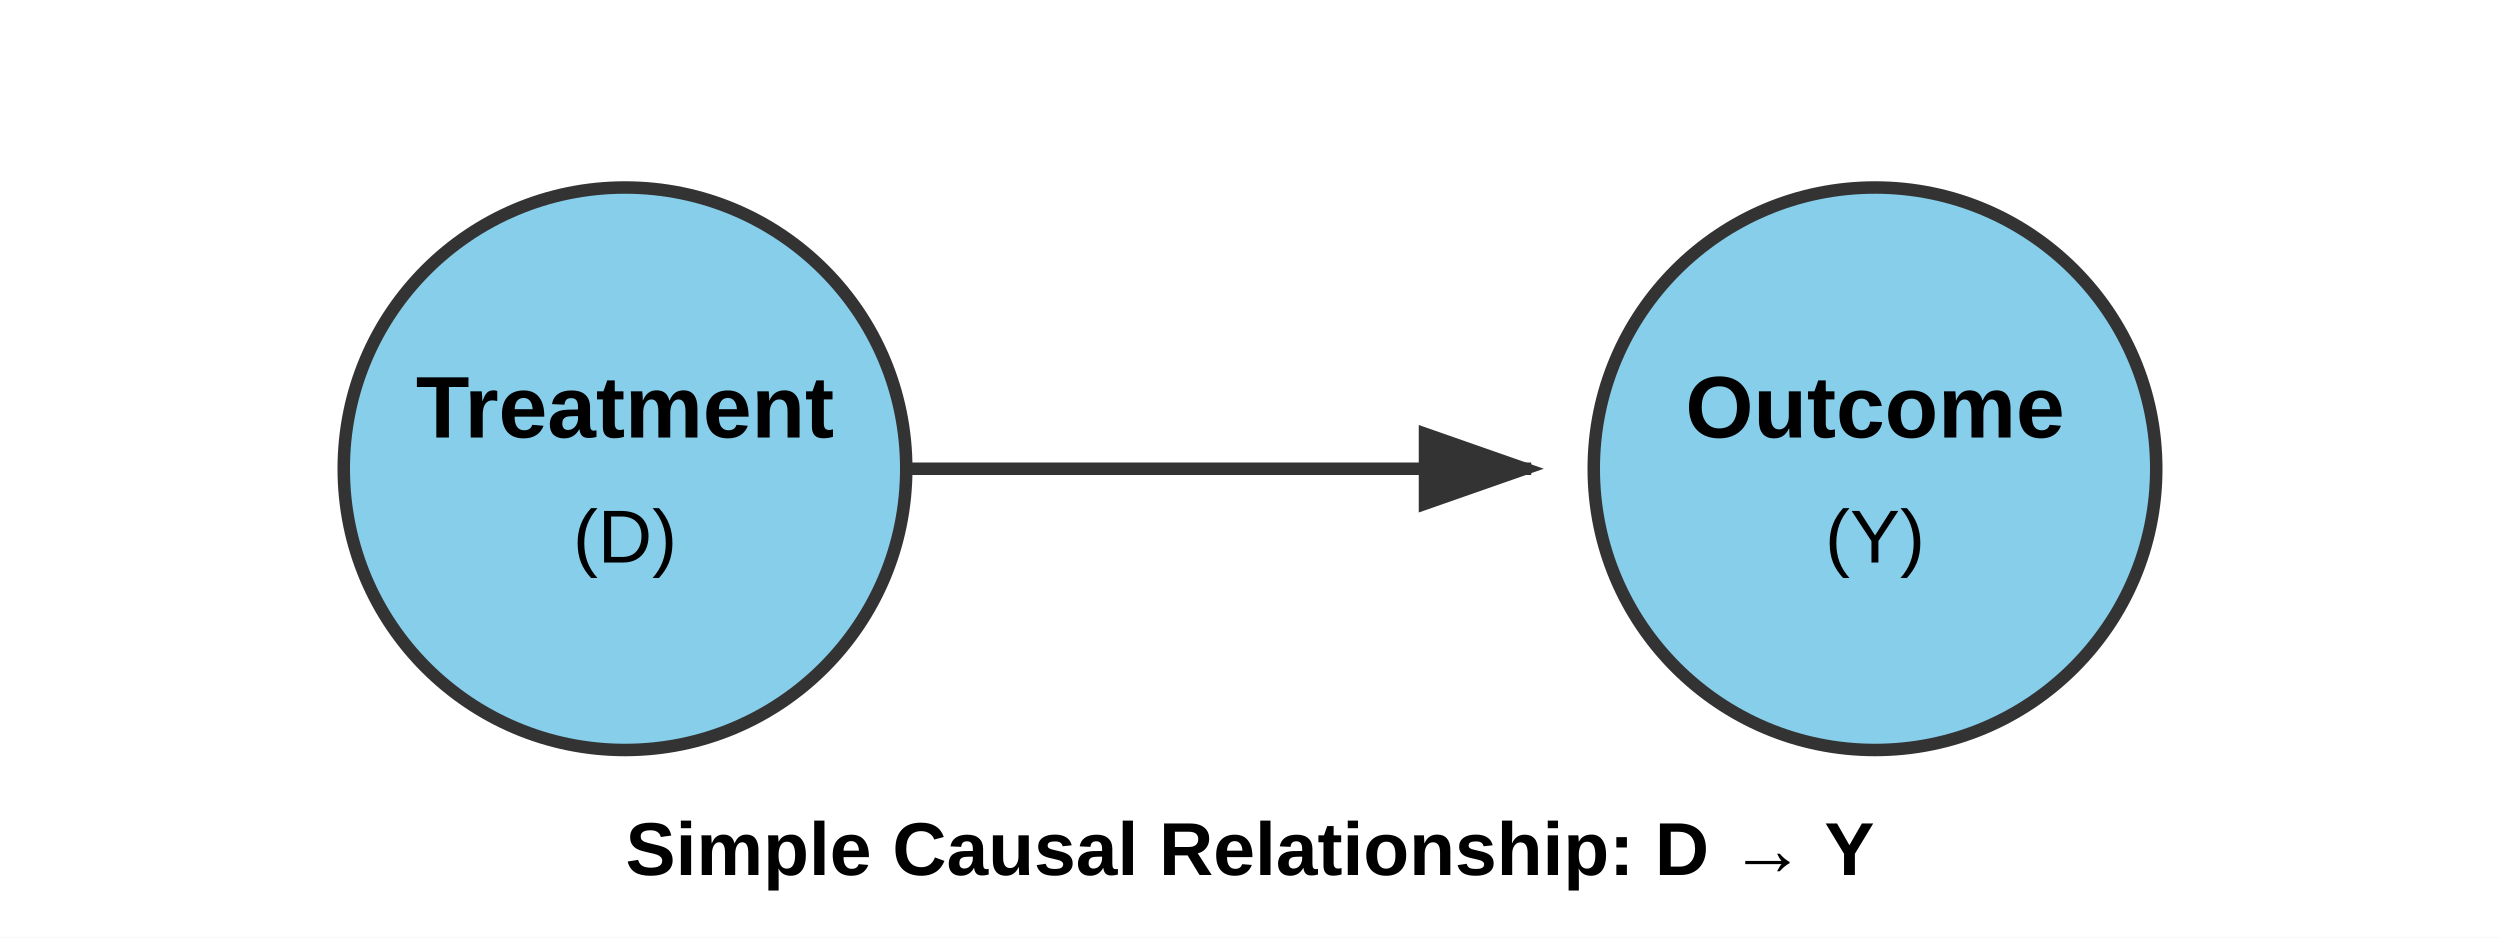
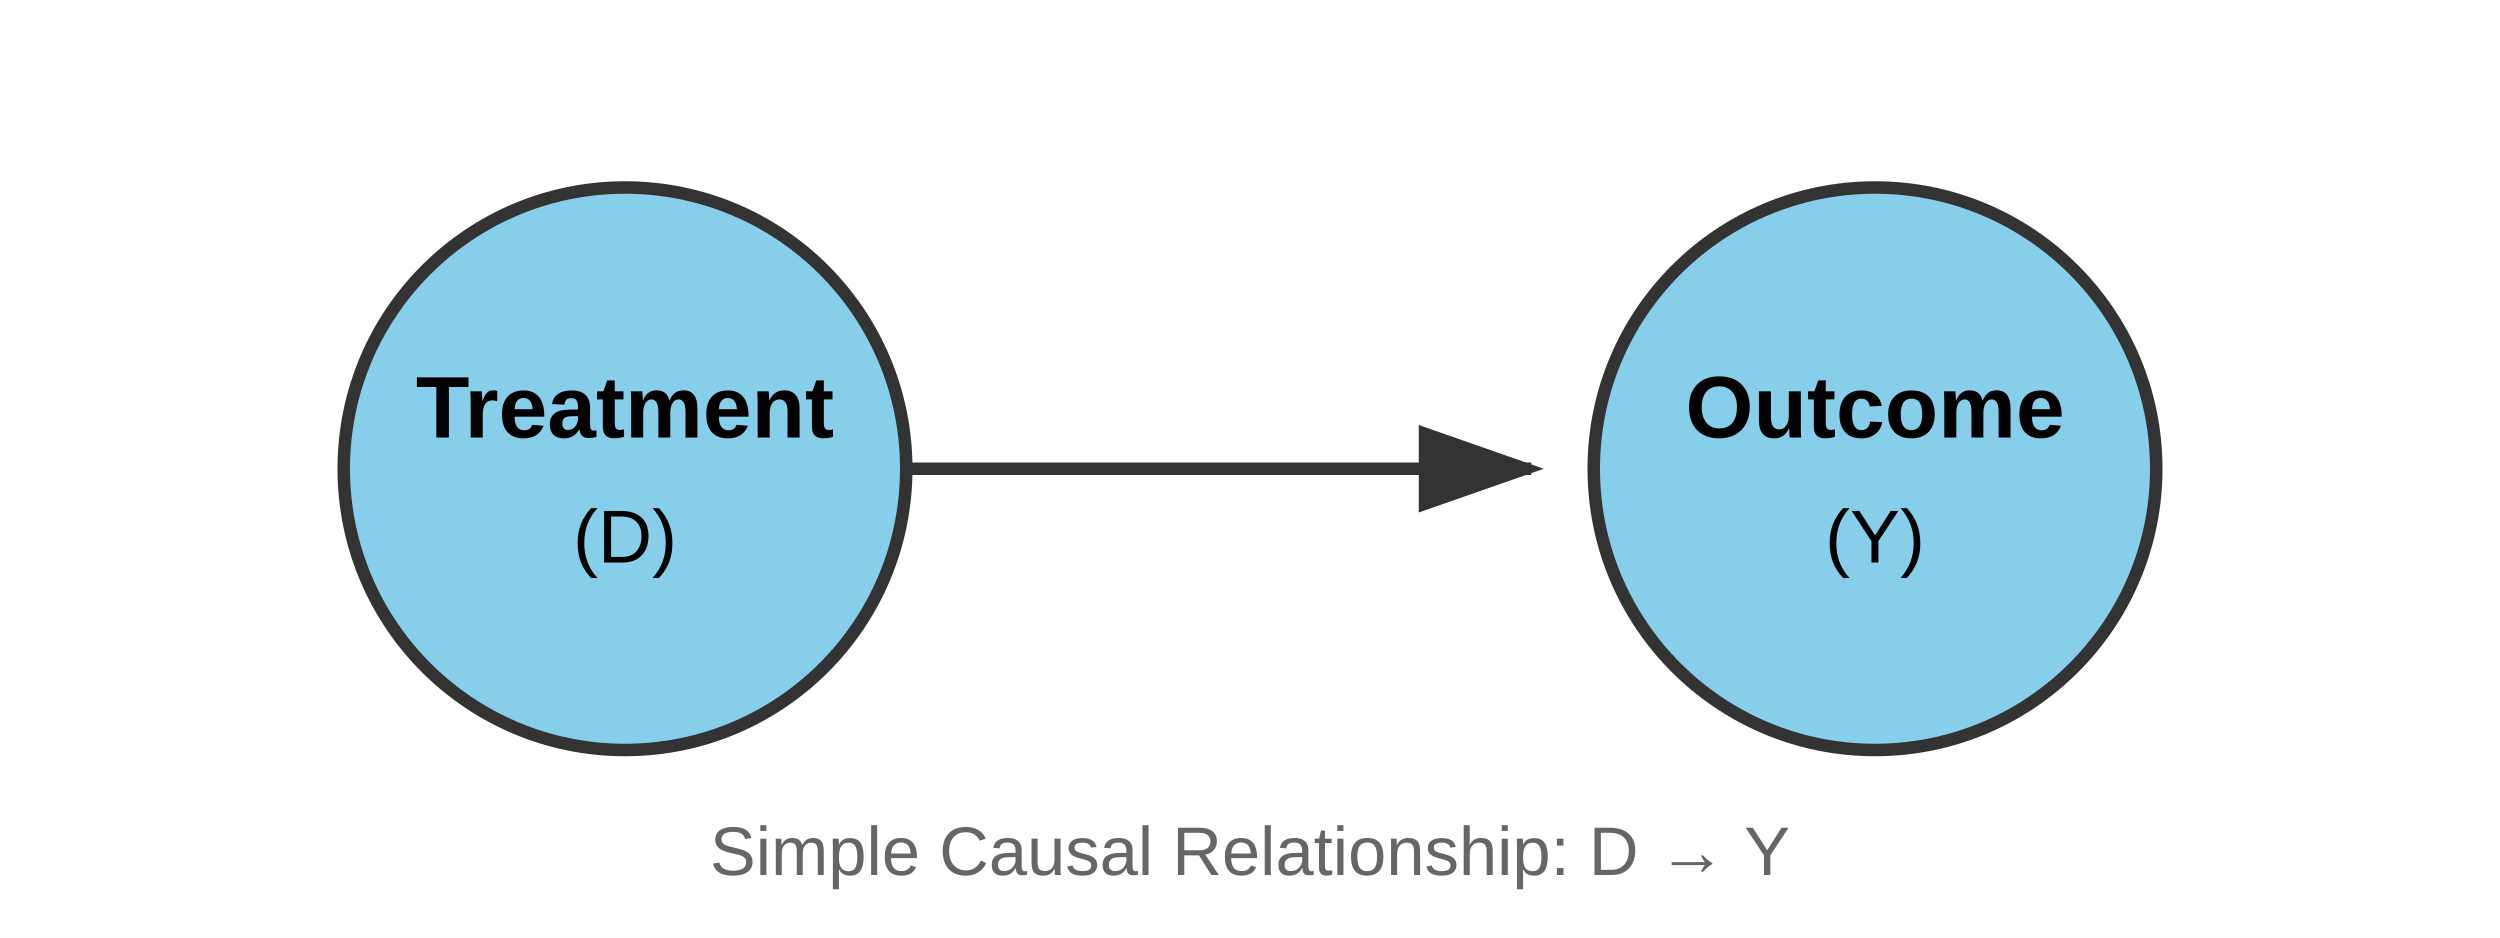
<svg xmlns="http://www.w3.org/2000/svg" viewBox="0 0 400 150" width="400" height="150">
  <defs>
    <marker id="arrowhead" markerWidth="10" markerHeight="7" refX="9" refY="3.5" orient="auto">
      <polygon points="0 0, 10 3.5, 0 7" fill="#333" />
    </marker>
  </defs>
  <rect width="400" height="150" fill="white" />
  <circle cx="100" cy="75" r="45" fill="#87CEEB" stroke="#333" stroke-width="2" />
  <text x="100" y="70" text-anchor="middle" font-family="Arial" font-size="14" font-weight="bold">Treatment</text>
  <text x="100" y="90" text-anchor="middle" font-family="Arial" font-size="12">(D)</text>
  <circle cx="300" cy="75" r="45" fill="#87CEEB" stroke="#333" stroke-width="2" />
  <text x="300" y="70" text-anchor="middle" font-family="Arial" font-size="14" font-weight="bold">Outcome</text>
  <text x="300" y="90" text-anchor="middle" font-family="Arial" font-size="12">(Y)</text>
  <line x1="145" y1="75" x2="245" y2="75" stroke="#333" stroke-width="2" marker-end="url(#arrowhead)" />
-   <text x="200" y="140" text-anchor="middle" font-family="Arial" font-size="12" font-weight="bold">Simple Causal Relationship: D → Y</text>
+   <text x="200" y="140" text-anchor="middle" font-family="Arial" font-size="11" fill="#666">Simple Causal Relationship: D → Y</text>
</svg>
